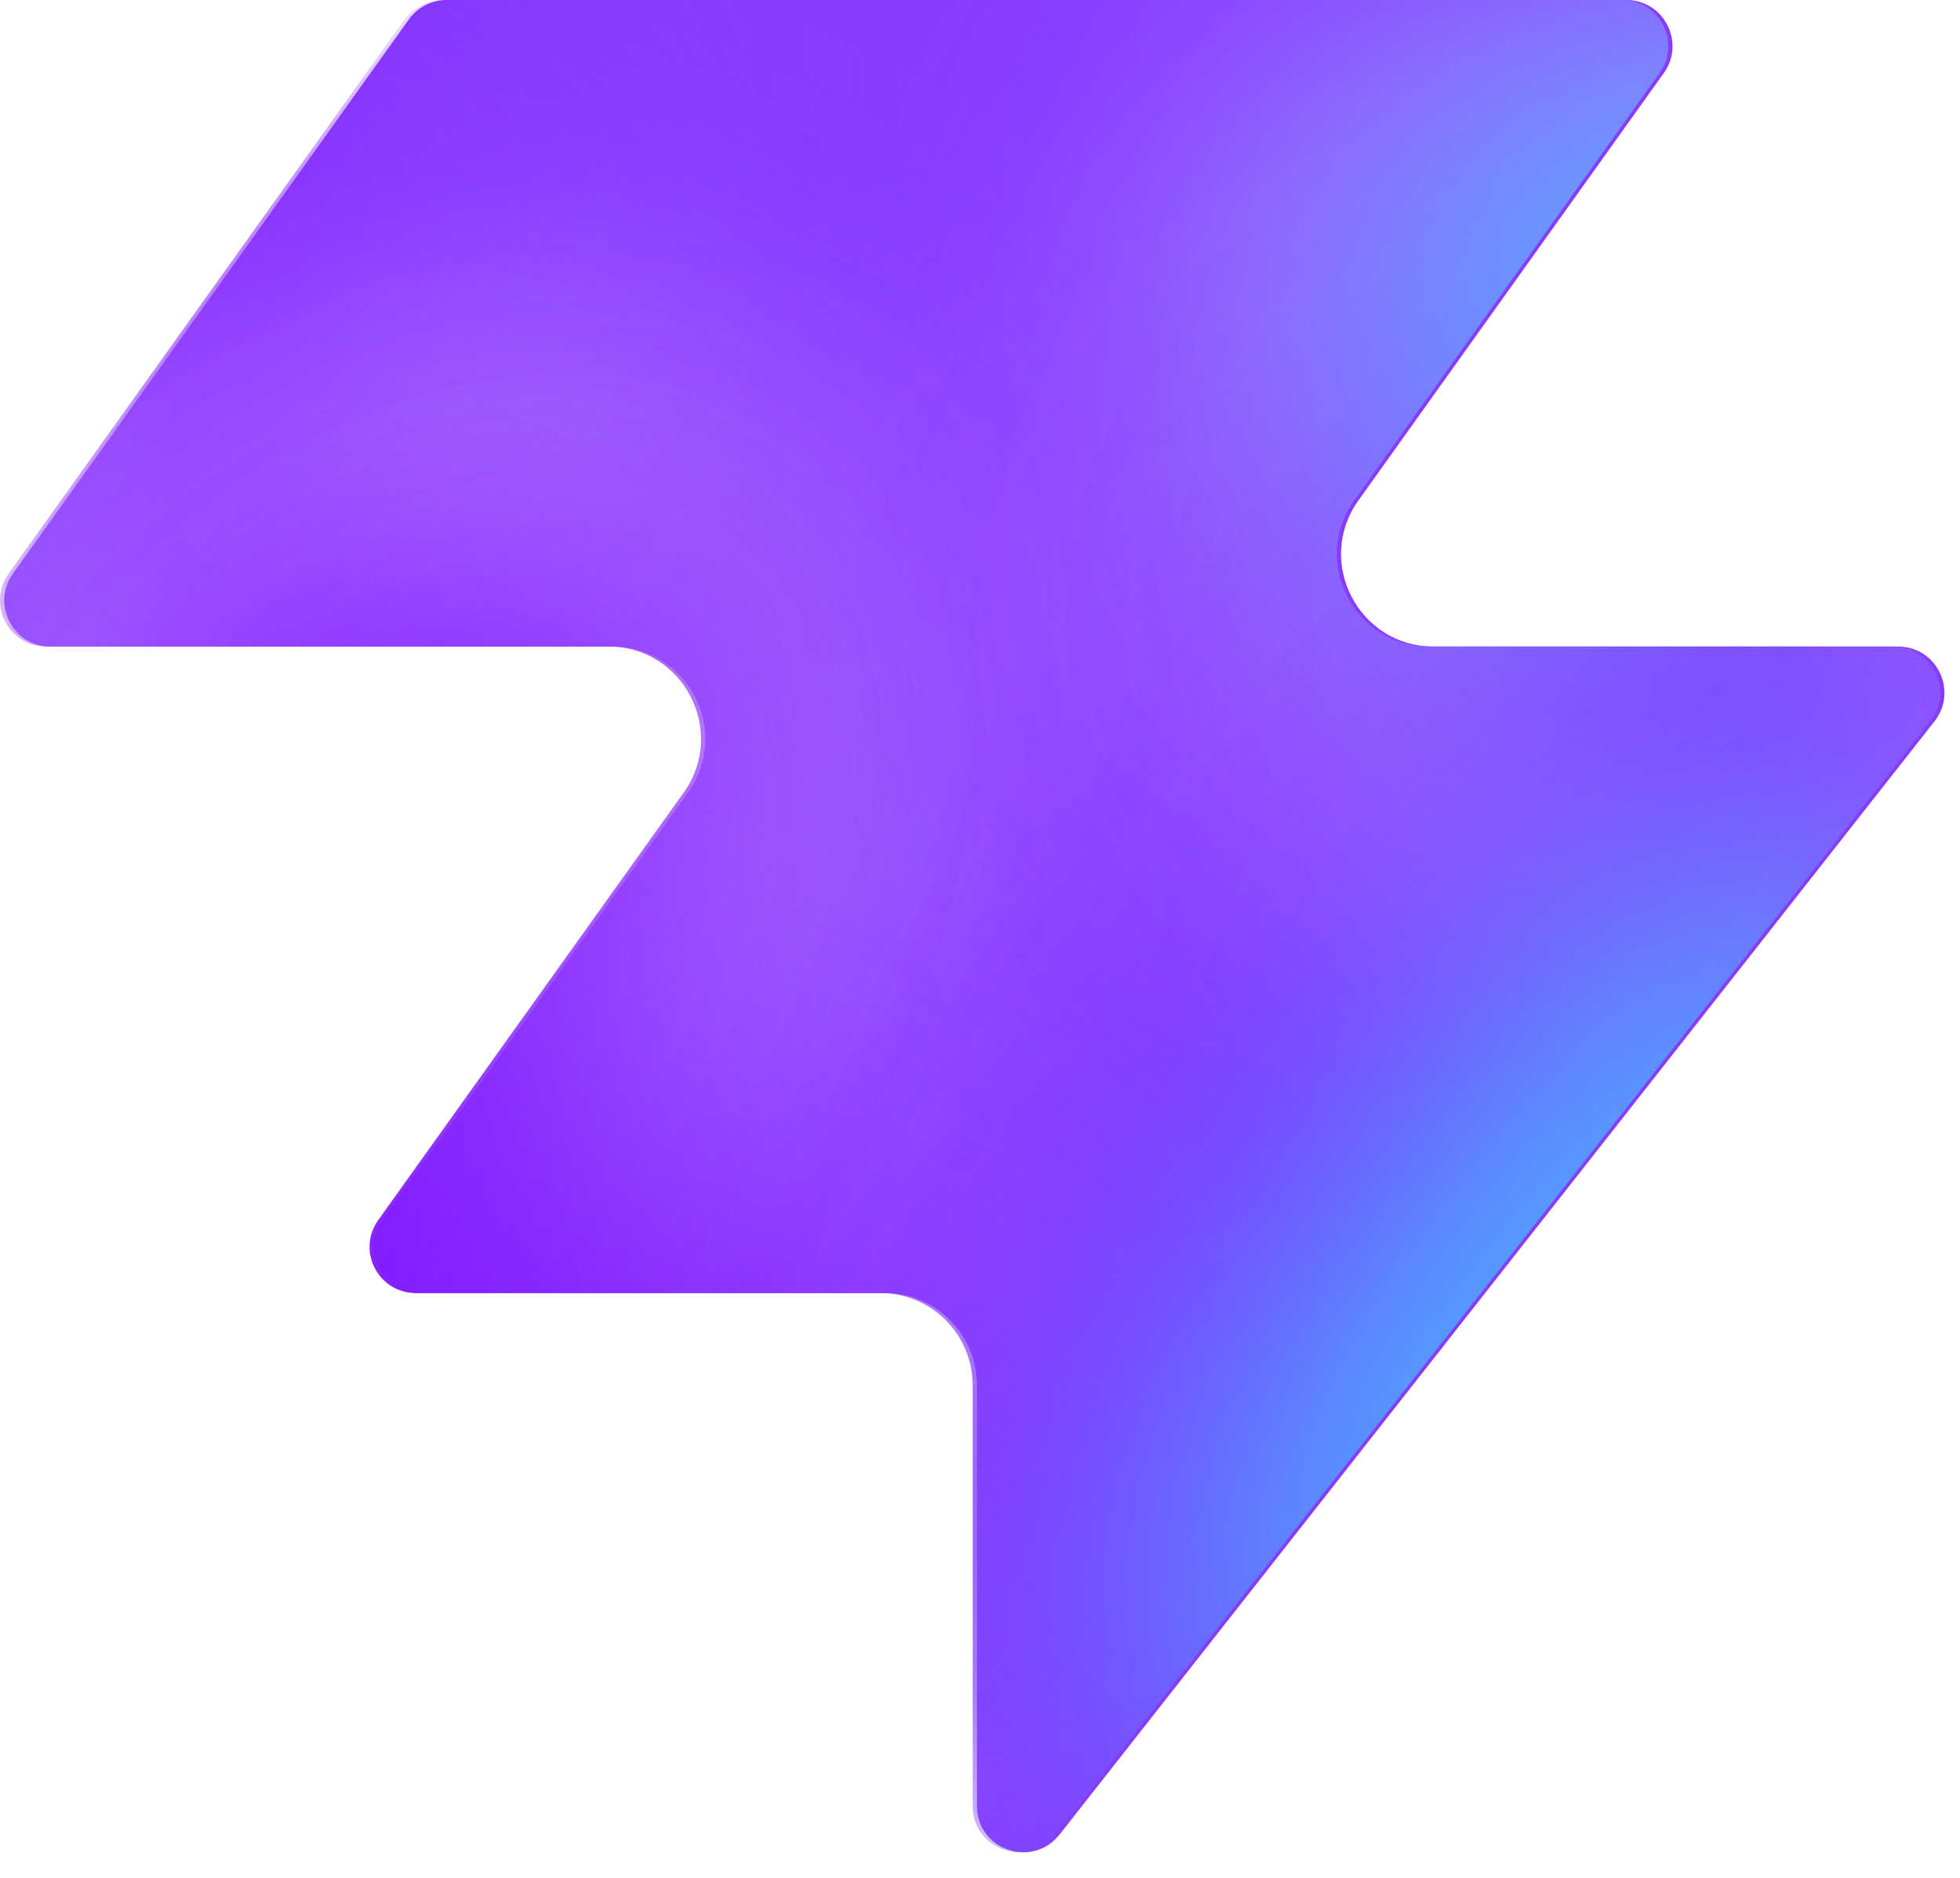
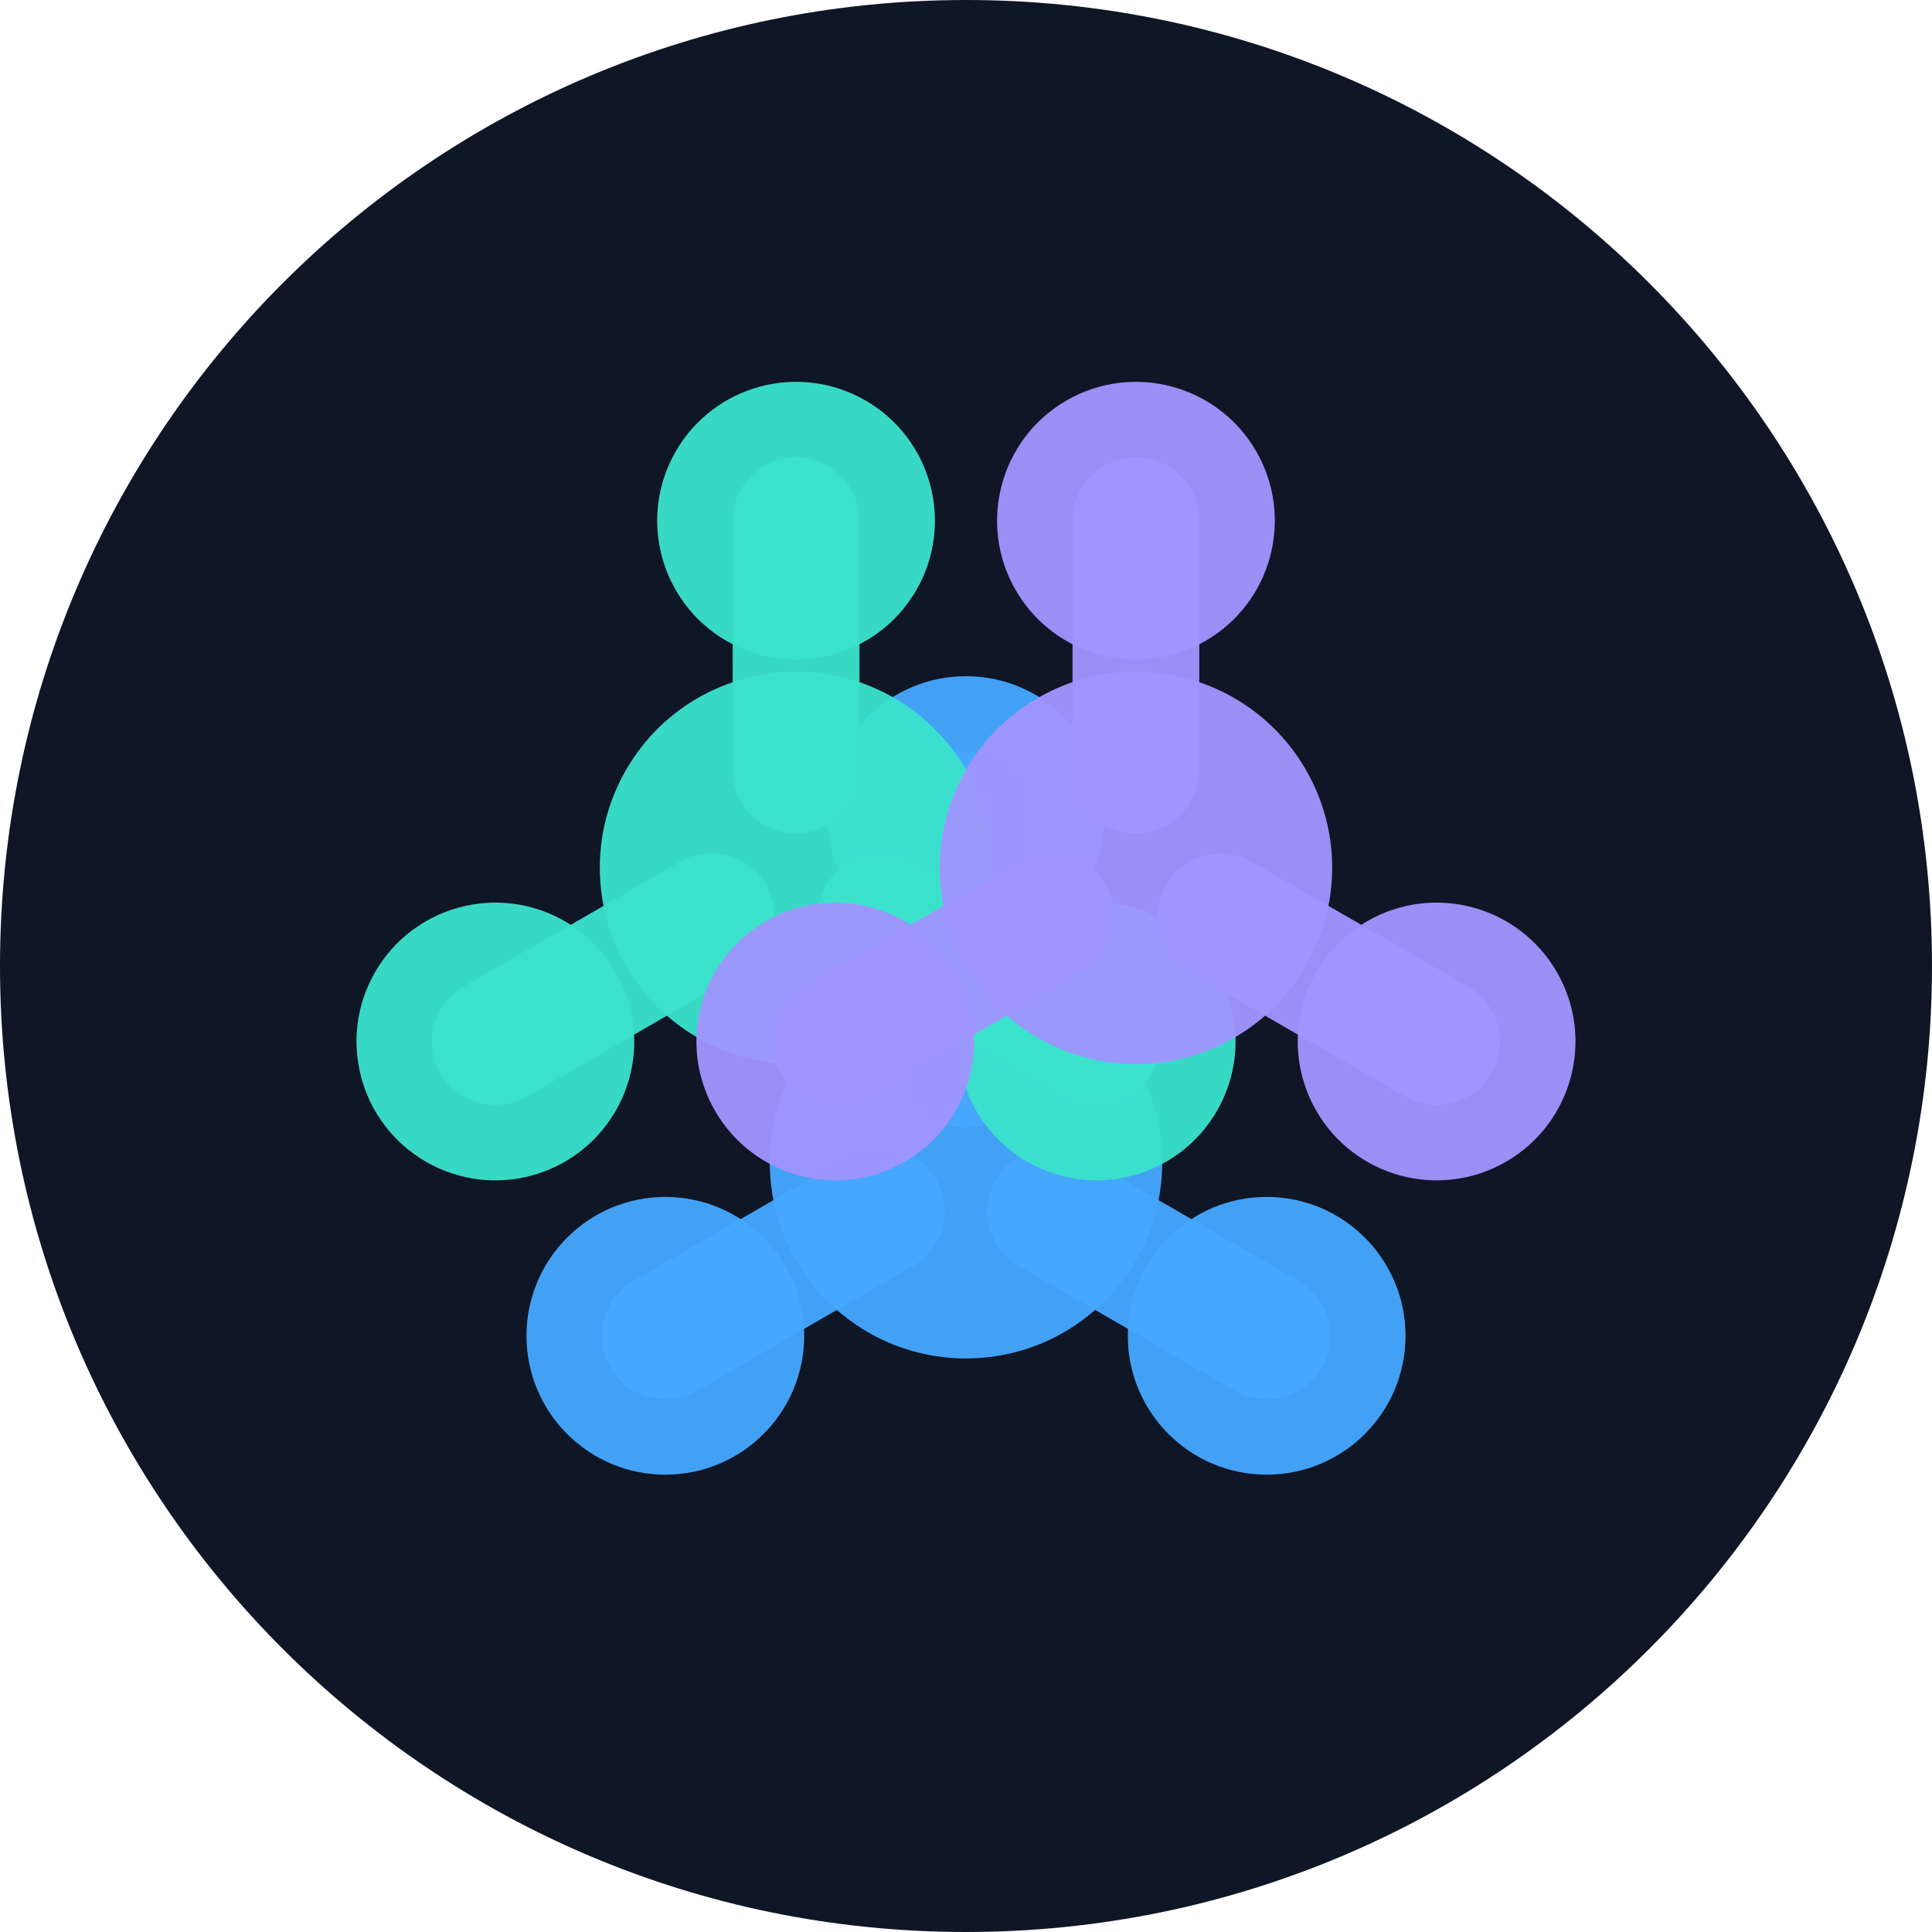
- <svg xmlns="http://www.w3.org/2000/svg" width="48" height="46" fill="none" viewBox="0 0 48 46">
-   <path fill="#863bff" d="M25.946 44.938c-.664.845-2.021.375-2.021-.698V33.937a2.26 2.26 0 0 0-2.262-2.262H10.287c-.92 0-1.456-1.04-.92-1.788l7.48-10.471c1.07-1.497 0-3.578-1.842-3.578H1.237c-.92 0-1.456-1.04-.92-1.788L10.013.474c.214-.297.556-.474.92-.474h28.894c.92 0 1.456 1.04.92 1.788l-7.48 10.471c-1.07 1.498 0 3.579 1.842 3.579h11.377c.943 0 1.473 1.088.89 1.83L25.947 44.94z" style="fill:#863bff;fill:color(display-p3 .525 .23 1);fill-opacity:1" />
-   <mask id="a" width="48" height="46" x="0" y="0" maskUnits="userSpaceOnUse" style="mask-type:alpha">
-     <path fill="#000" d="M25.842 44.938c-.664.844-2.021.375-2.021-.698V33.937a2.26 2.26 0 0 0-2.262-2.262H10.183c-.92 0-1.456-1.04-.92-1.788l7.48-10.471c1.07-1.498 0-3.579-1.842-3.579H1.133c-.92 0-1.456-1.04-.92-1.787L9.91.473c.214-.297.556-.474.92-.474h28.894c.92 0 1.456 1.04.92 1.788l-7.48 10.471c-1.07 1.498 0 3.578 1.842 3.578h11.377c.943 0 1.473 1.088.89 1.832L25.843 44.94z" style="fill:#000;fill-opacity:1" />
-   </mask>
-   <g mask="url(#a)">
-     <g filter="url(#b)">
-       <ellipse cx="5.508" cy="14.704" fill="#ede6ff" rx="5.508" ry="14.704" style="fill:#ede6ff;fill:color(display-p3 .927 .903 1);fill-opacity:1" transform="matrix(.00324 1 1 -.00324 -4.47 31.516)" />
+ <svg xmlns="http://www.w3.org/2000/svg" width="64" height="64" viewBox="0 0 64 64">
+   <circle cx="32" cy="32" r="32" fill="#0f1626" />
+   <g style="mix-blend-mode:screen">
+     <g transform="translate(32.00 38.50) rotate(0.00)" fill="#3aa0ff" fill-opacity="0.95" stroke="#3aa0ff" stroke-opacity="0.95">
+       <circle cx="0" cy="0" r="6.5" stroke="none" />
+       <line x1="0.00" y1="-3.25" x2="0.00" y2="-11.50" stroke-width="4.2" stroke-linecap="round" />
+       <circle cx="0.00" cy="-11.50" r="4.6" stroke="none" />
+       <line x1="2.81" y1="1.62" x2="9.96" y2="5.75" stroke-width="4.2" stroke-linecap="round" />
+       <circle cx="9.96" cy="5.75" r="4.6" stroke="none" />
+       <line x1="-2.81" y1="1.62" x2="-9.96" y2="5.75" stroke-width="4.2" stroke-linecap="round" />
+       <circle cx="-9.96" cy="5.75" r="4.6" stroke="none" />
    </g>
-     <g filter="url(#c)">
-       <ellipse cx="10.399" cy="29.851" fill="#ede6ff" rx="10.399" ry="29.851" style="fill:#ede6ff;fill:color(display-p3 .927 .903 1);fill-opacity:1" transform="matrix(.00324 1 1 -.00324 -39.328 7.883)" />
+     <g transform="translate(26.37 28.75) rotate(120.00)" fill="#2fe0c4" fill-opacity="0.95" stroke="#2fe0c4" stroke-opacity="0.95">
+       <circle cx="0" cy="0" r="6.5" stroke="none" />
+       <line x1="0.00" y1="-3.25" x2="0.00" y2="-11.50" stroke-width="4.2" stroke-linecap="round" />
+       <circle cx="0.00" cy="-11.50" r="4.6" stroke="none" />
+       <line x1="2.81" y1="1.62" x2="9.96" y2="5.75" stroke-width="4.2" stroke-linecap="round" />
+       <circle cx="9.96" cy="5.75" r="4.6" stroke="none" />
+       <line x1="-2.81" y1="1.62" x2="-9.96" y2="5.75" stroke-width="4.2" stroke-linecap="round" />
+       <circle cx="-9.96" cy="5.75" r="4.6" stroke="none" />
    </g>
-     <g filter="url(#d)">
-       <ellipse cx="5.508" cy="30.487" fill="#7e14ff" rx="5.508" ry="30.487" style="fill:#7e14ff;fill:color(display-p3 .492 .077 1);fill-opacity:1" transform="rotate(89.814 -25.913 -14.639)scale(1 -1)" />
-     </g>
-     <g filter="url(#e)">
-       <ellipse cx="5.508" cy="30.599" fill="#7e14ff" rx="5.508" ry="30.599" style="fill:#7e14ff;fill:color(display-p3 .492 .077 1);fill-opacity:1" transform="rotate(89.814 -32.644 -3.334)scale(1 -1)" />
-     </g>
-     <g filter="url(#f)">
-       <ellipse cx="5.508" cy="30.599" fill="#7e14ff" rx="5.508" ry="30.599" style="fill:#7e14ff;fill:color(display-p3 .492 .077 1);fill-opacity:1" transform="matrix(.00324 1 1 -.00324 -34.34 30.47)" />
-     </g>
-     <g filter="url(#g)">
-       <ellipse cx="14.072" cy="22.078" fill="#ede6ff" rx="14.072" ry="22.078" style="fill:#ede6ff;fill:color(display-p3 .927 .903 1);fill-opacity:1" transform="rotate(93.35 24.506 48.493)scale(-1 1)" />
-     </g>
-     <g filter="url(#h)">
-       <ellipse cx="3.47" cy="21.501" fill="#7e14ff" rx="3.47" ry="21.501" style="fill:#7e14ff;fill:color(display-p3 .492 .077 1);fill-opacity:1" transform="rotate(89.009 28.708 47.59)scale(-1 1)" />
-     </g>
-     <g filter="url(#i)">
-       <ellipse cx="3.47" cy="21.501" fill="#7e14ff" rx="3.47" ry="21.501" style="fill:#7e14ff;fill:color(display-p3 .492 .077 1);fill-opacity:1" transform="rotate(89.009 28.708 47.59)scale(-1 1)" />
-     </g>
-     <g filter="url(#j)">
-       <ellipse cx=".387" cy="8.972" fill="#7e14ff" rx="4.407" ry="29.108" style="fill:#7e14ff;fill:color(display-p3 .492 .077 1);fill-opacity:1" transform="rotate(39.51 .387 8.972)" />
-     </g>
-     <g filter="url(#k)">
-       <ellipse cx="47.523" cy="-6.092" fill="#7e14ff" rx="4.407" ry="29.108" style="fill:#7e14ff;fill:color(display-p3 .492 .077 1);fill-opacity:1" transform="rotate(37.892 47.523 -6.092)" />
-     </g>
-     <g filter="url(#l)">
-       <ellipse cx="41.412" cy="6.333" fill="#47bfff" rx="5.971" ry="9.665" style="fill:#47bfff;fill:color(display-p3 .28 .748 1);fill-opacity:1" transform="rotate(37.892 41.412 6.333)" />
-     </g>
-     <g filter="url(#m)">
-       <ellipse cx="-1.879" cy="38.332" fill="#7e14ff" rx="4.407" ry="29.108" style="fill:#7e14ff;fill:color(display-p3 .492 .077 1);fill-opacity:1" transform="rotate(37.892 -1.88 38.332)" />
-     </g>
-     <g filter="url(#n)">
-       <ellipse cx="-1.879" cy="38.332" fill="#7e14ff" rx="4.407" ry="29.108" style="fill:#7e14ff;fill:color(display-p3 .492 .077 1);fill-opacity:1" transform="rotate(37.892 -1.88 38.332)" />
-     </g>
-     <g filter="url(#o)">
-       <ellipse cx="35.651" cy="29.907" fill="#7e14ff" rx="4.407" ry="29.108" style="fill:#7e14ff;fill:color(display-p3 .492 .077 1);fill-opacity:1" transform="rotate(37.892 35.651 29.907)" />
-     </g>
-     <g filter="url(#p)">
-       <ellipse cx="38.418" cy="32.4" fill="#47bfff" rx="5.971" ry="15.297" style="fill:#47bfff;fill:color(display-p3 .28 .748 1);fill-opacity:1" transform="rotate(37.892 38.418 32.4)" />
+     <g transform="translate(37.63 28.75) rotate(240.00)" fill="#9b8bff" fill-opacity="0.95" stroke="#9b8bff" stroke-opacity="0.95">
+       <circle cx="0" cy="0" r="6.5" stroke="none" />
+       <line x1="0.00" y1="-3.25" x2="0.00" y2="-11.50" stroke-width="4.2" stroke-linecap="round" />
+       <circle cx="0.00" cy="-11.50" r="4.6" stroke="none" />
+       <line x1="2.81" y1="1.62" x2="9.96" y2="5.75" stroke-width="4.2" stroke-linecap="round" />
+       <circle cx="9.96" cy="5.75" r="4.6" stroke="none" />
+       <line x1="-2.81" y1="1.62" x2="-9.96" y2="5.75" stroke-width="4.2" stroke-linecap="round" />
+       <circle cx="-9.96" cy="5.75" r="4.6" stroke="none" />
    </g>
  </g>
-   <defs>
-     <filter id="b" width="60.045" height="41.654" x="-19.77" y="16.149" color-interpolation-filters="sRGB" filterUnits="userSpaceOnUse">
-       <feFlood flood-opacity="0" result="BackgroundImageFix" />
-       <feBlend in="SourceGraphic" in2="BackgroundImageFix" result="shape" />
-       <feGaussianBlur result="effect1_foregroundBlur_2002_17158" stdDeviation="7.659" />
-     </filter>
-     <filter id="c" width="90.34" height="51.437" x="-54.613" y="-7.533" color-interpolation-filters="sRGB" filterUnits="userSpaceOnUse">
-       <feFlood flood-opacity="0" result="BackgroundImageFix" />
-       <feBlend in="SourceGraphic" in2="BackgroundImageFix" result="shape" />
-       <feGaussianBlur result="effect1_foregroundBlur_2002_17158" stdDeviation="7.659" />
-     </filter>
-     <filter id="d" width="79.355" height="29.4" x="-49.64" y="2.03" color-interpolation-filters="sRGB" filterUnits="userSpaceOnUse">
-       <feFlood flood-opacity="0" result="BackgroundImageFix" />
-       <feBlend in="SourceGraphic" in2="BackgroundImageFix" result="shape" />
-       <feGaussianBlur result="effect1_foregroundBlur_2002_17158" stdDeviation="4.596" />
-     </filter>
-     <filter id="e" width="79.579" height="29.4" x="-45.045" y="20.029" color-interpolation-filters="sRGB" filterUnits="userSpaceOnUse">
-       <feFlood flood-opacity="0" result="BackgroundImageFix" />
-       <feBlend in="SourceGraphic" in2="BackgroundImageFix" result="shape" />
-       <feGaussianBlur result="effect1_foregroundBlur_2002_17158" stdDeviation="4.596" />
-     </filter>
-     <filter id="f" width="79.579" height="29.4" x="-43.513" y="21.178" color-interpolation-filters="sRGB" filterUnits="userSpaceOnUse">
-       <feFlood flood-opacity="0" result="BackgroundImageFix" />
-       <feBlend in="SourceGraphic" in2="BackgroundImageFix" result="shape" />
-       <feGaussianBlur result="effect1_foregroundBlur_2002_17158" stdDeviation="4.596" />
-     </filter>
-     <filter id="g" width="74.749" height="58.852" x="15.756" y="-17.901" color-interpolation-filters="sRGB" filterUnits="userSpaceOnUse">
-       <feFlood flood-opacity="0" result="BackgroundImageFix" />
-       <feBlend in="SourceGraphic" in2="BackgroundImageFix" result="shape" />
-       <feGaussianBlur result="effect1_foregroundBlur_2002_17158" stdDeviation="7.659" />
-     </filter>
-     <filter id="h" width="61.377" height="25.362" x="23.548" y="2.284" color-interpolation-filters="sRGB" filterUnits="userSpaceOnUse">
-       <feFlood flood-opacity="0" result="BackgroundImageFix" />
-       <feBlend in="SourceGraphic" in2="BackgroundImageFix" result="shape" />
-       <feGaussianBlur result="effect1_foregroundBlur_2002_17158" stdDeviation="4.596" />
-     </filter>
-     <filter id="i" width="61.377" height="25.362" x="23.548" y="2.284" color-interpolation-filters="sRGB" filterUnits="userSpaceOnUse">
-       <feFlood flood-opacity="0" result="BackgroundImageFix" />
-       <feBlend in="SourceGraphic" in2="BackgroundImageFix" result="shape" />
-       <feGaussianBlur result="effect1_foregroundBlur_2002_17158" stdDeviation="4.596" />
-     </filter>
-     <filter id="j" width="56.045" height="63.649" x="-27.636" y="-22.853" color-interpolation-filters="sRGB" filterUnits="userSpaceOnUse">
-       <feFlood flood-opacity="0" result="BackgroundImageFix" />
-       <feBlend in="SourceGraphic" in2="BackgroundImageFix" result="shape" />
-       <feGaussianBlur result="effect1_foregroundBlur_2002_17158" stdDeviation="4.596" />
-     </filter>
-     <filter id="k" width="54.814" height="64.646" x="20.116" y="-38.415" color-interpolation-filters="sRGB" filterUnits="userSpaceOnUse">
-       <feFlood flood-opacity="0" result="BackgroundImageFix" />
-       <feBlend in="SourceGraphic" in2="BackgroundImageFix" result="shape" />
-       <feGaussianBlur result="effect1_foregroundBlur_2002_17158" stdDeviation="4.596" />
-     </filter>
-     <filter id="l" width="33.541" height="35.313" x="24.641" y="-11.323" color-interpolation-filters="sRGB" filterUnits="userSpaceOnUse">
-       <feFlood flood-opacity="0" result="BackgroundImageFix" />
-       <feBlend in="SourceGraphic" in2="BackgroundImageFix" result="shape" />
-       <feGaussianBlur result="effect1_foregroundBlur_2002_17158" stdDeviation="4.596" />
-     </filter>
-     <filter id="m" width="54.814" height="64.646" x="-29.286" y="6.009" color-interpolation-filters="sRGB" filterUnits="userSpaceOnUse">
-       <feFlood flood-opacity="0" result="BackgroundImageFix" />
-       <feBlend in="SourceGraphic" in2="BackgroundImageFix" result="shape" />
-       <feGaussianBlur result="effect1_foregroundBlur_2002_17158" stdDeviation="4.596" />
-     </filter>
-     <filter id="n" width="54.814" height="64.646" x="-29.286" y="6.009" color-interpolation-filters="sRGB" filterUnits="userSpaceOnUse">
-       <feFlood flood-opacity="0" result="BackgroundImageFix" />
-       <feBlend in="SourceGraphic" in2="BackgroundImageFix" result="shape" />
-       <feGaussianBlur result="effect1_foregroundBlur_2002_17158" stdDeviation="4.596" />
-     </filter>
-     <filter id="o" width="54.814" height="64.646" x="8.244" y="-2.416" color-interpolation-filters="sRGB" filterUnits="userSpaceOnUse">
-       <feFlood flood-opacity="0" result="BackgroundImageFix" />
-       <feBlend in="SourceGraphic" in2="BackgroundImageFix" result="shape" />
-       <feGaussianBlur result="effect1_foregroundBlur_2002_17158" stdDeviation="4.596" />
-     </filter>
-     <filter id="p" width="39.409" height="43.623" x="18.713" y="10.588" color-interpolation-filters="sRGB" filterUnits="userSpaceOnUse">
-       <feFlood flood-opacity="0" result="BackgroundImageFix" />
-       <feBlend in="SourceGraphic" in2="BackgroundImageFix" result="shape" />
-       <feGaussianBlur result="effect1_foregroundBlur_2002_17158" stdDeviation="4.596" />
-     </filter>
-   </defs>
</svg>
